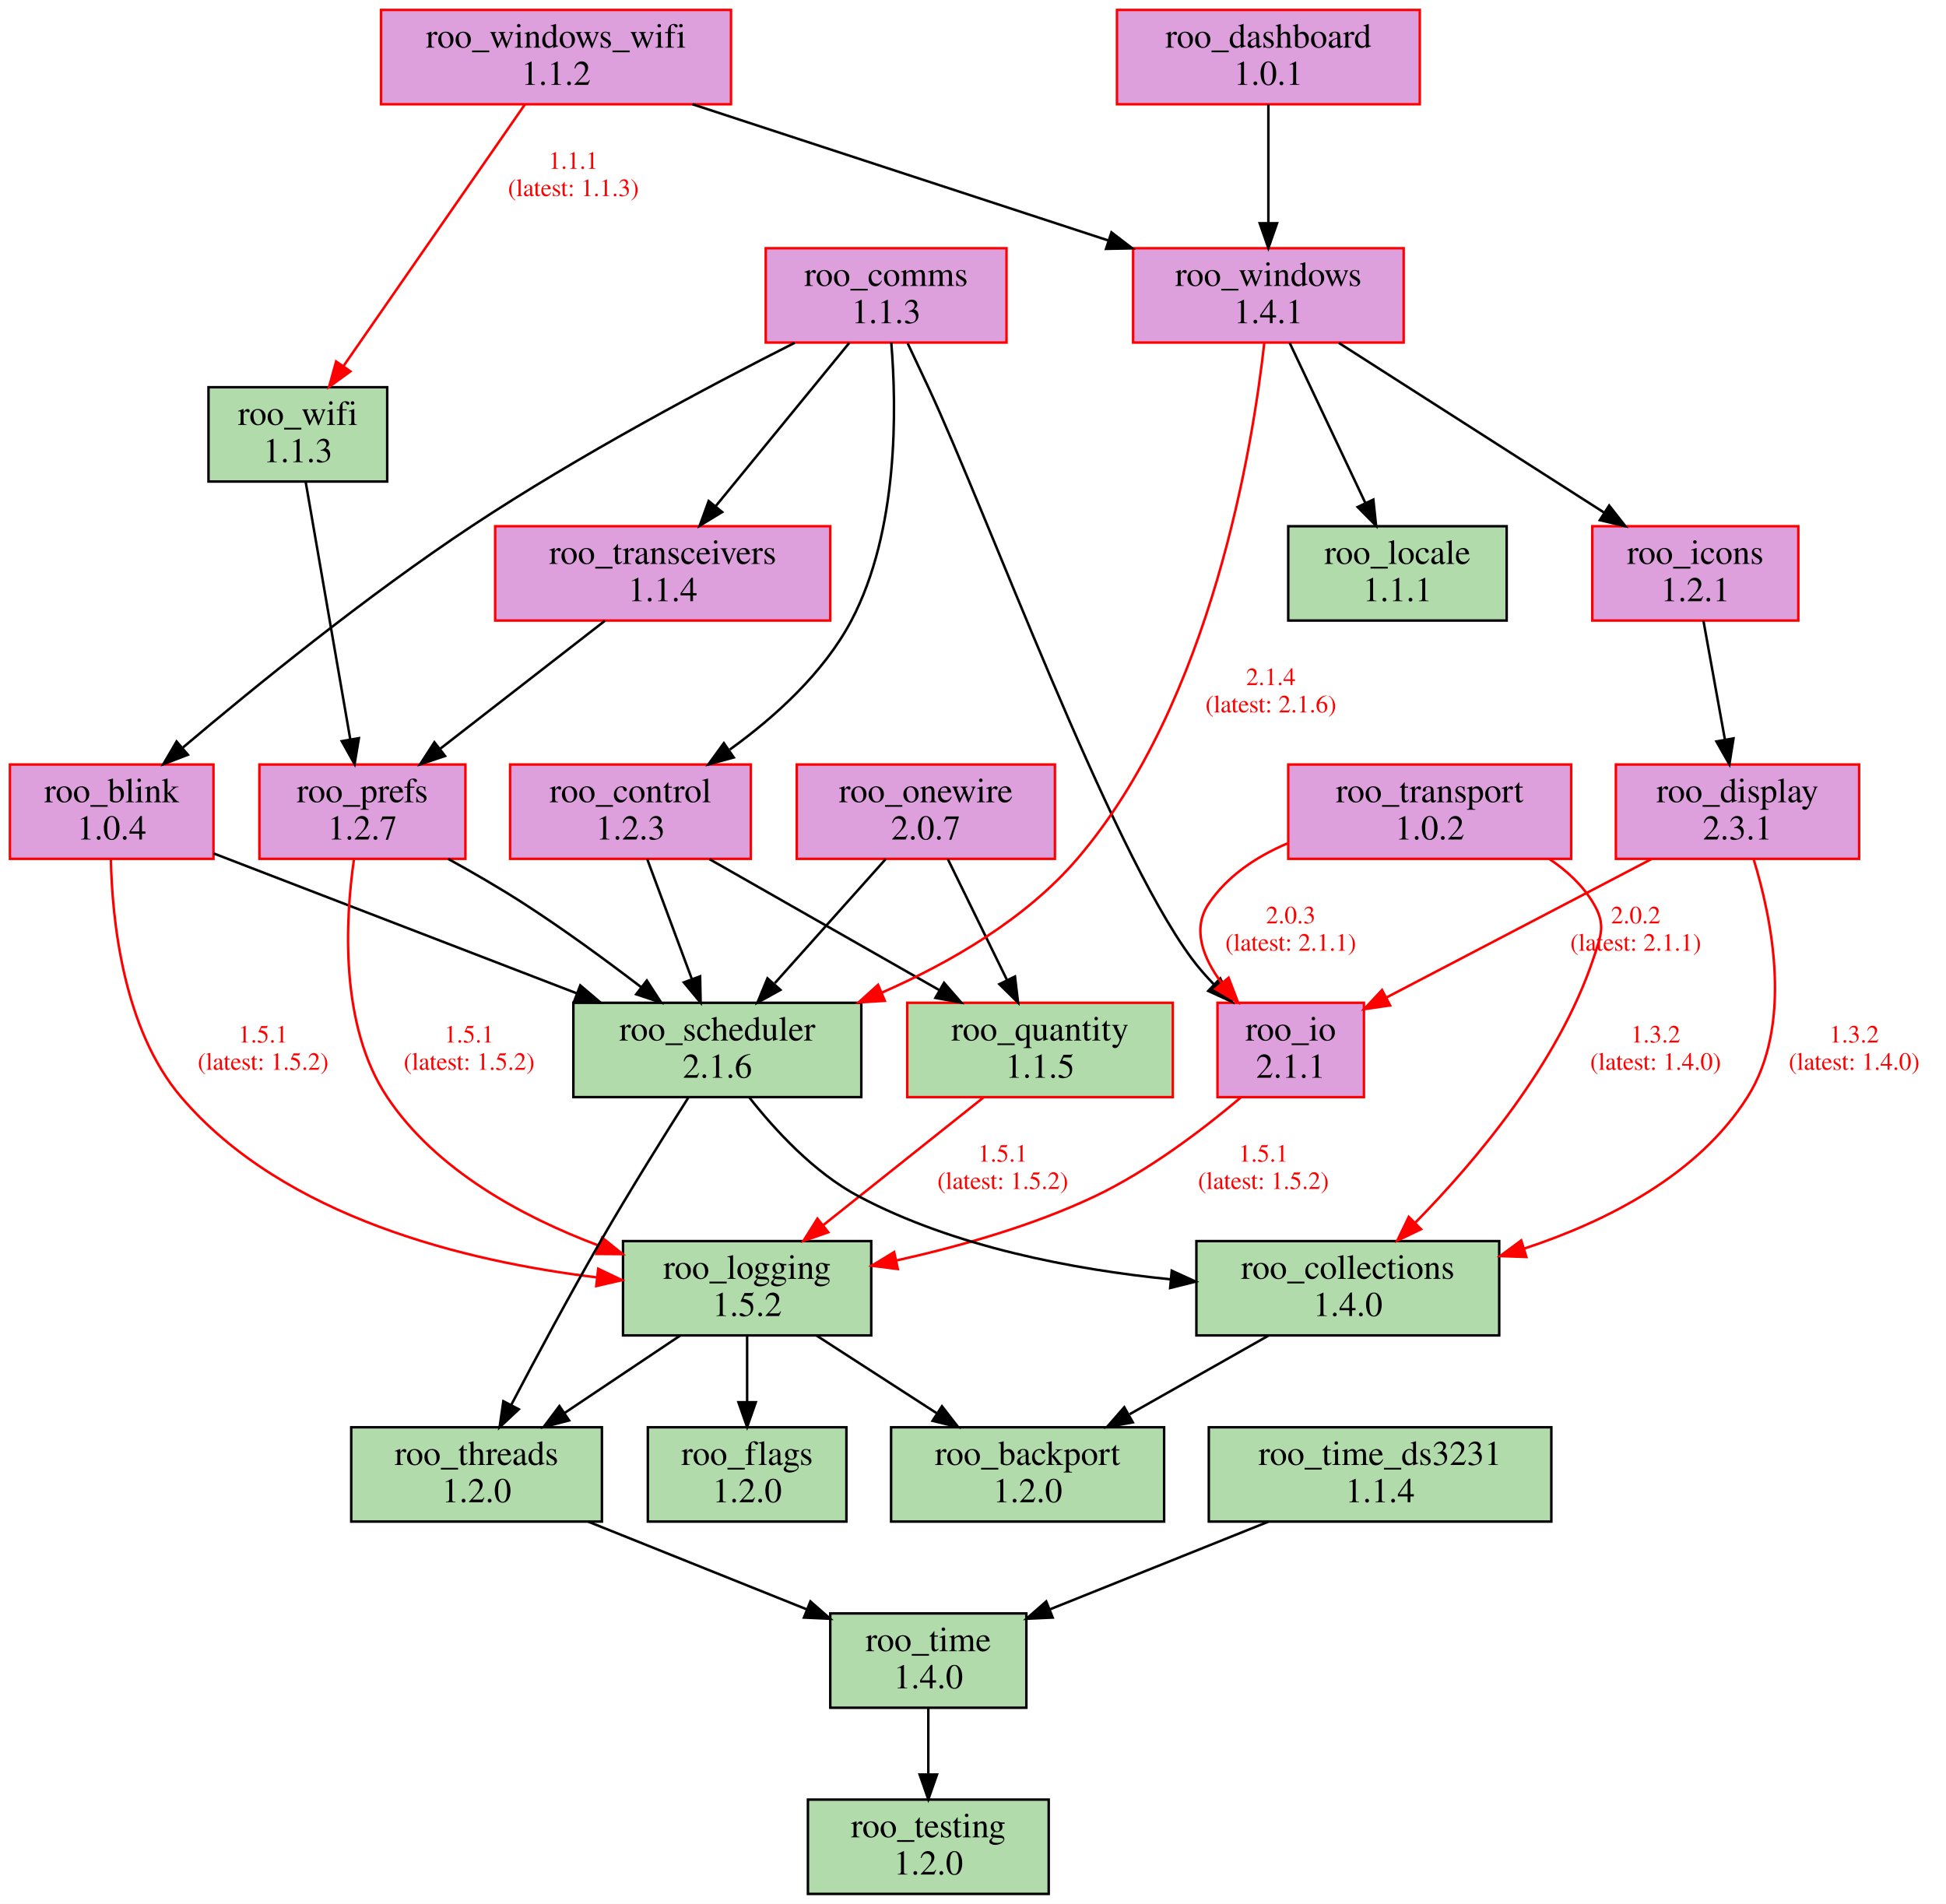
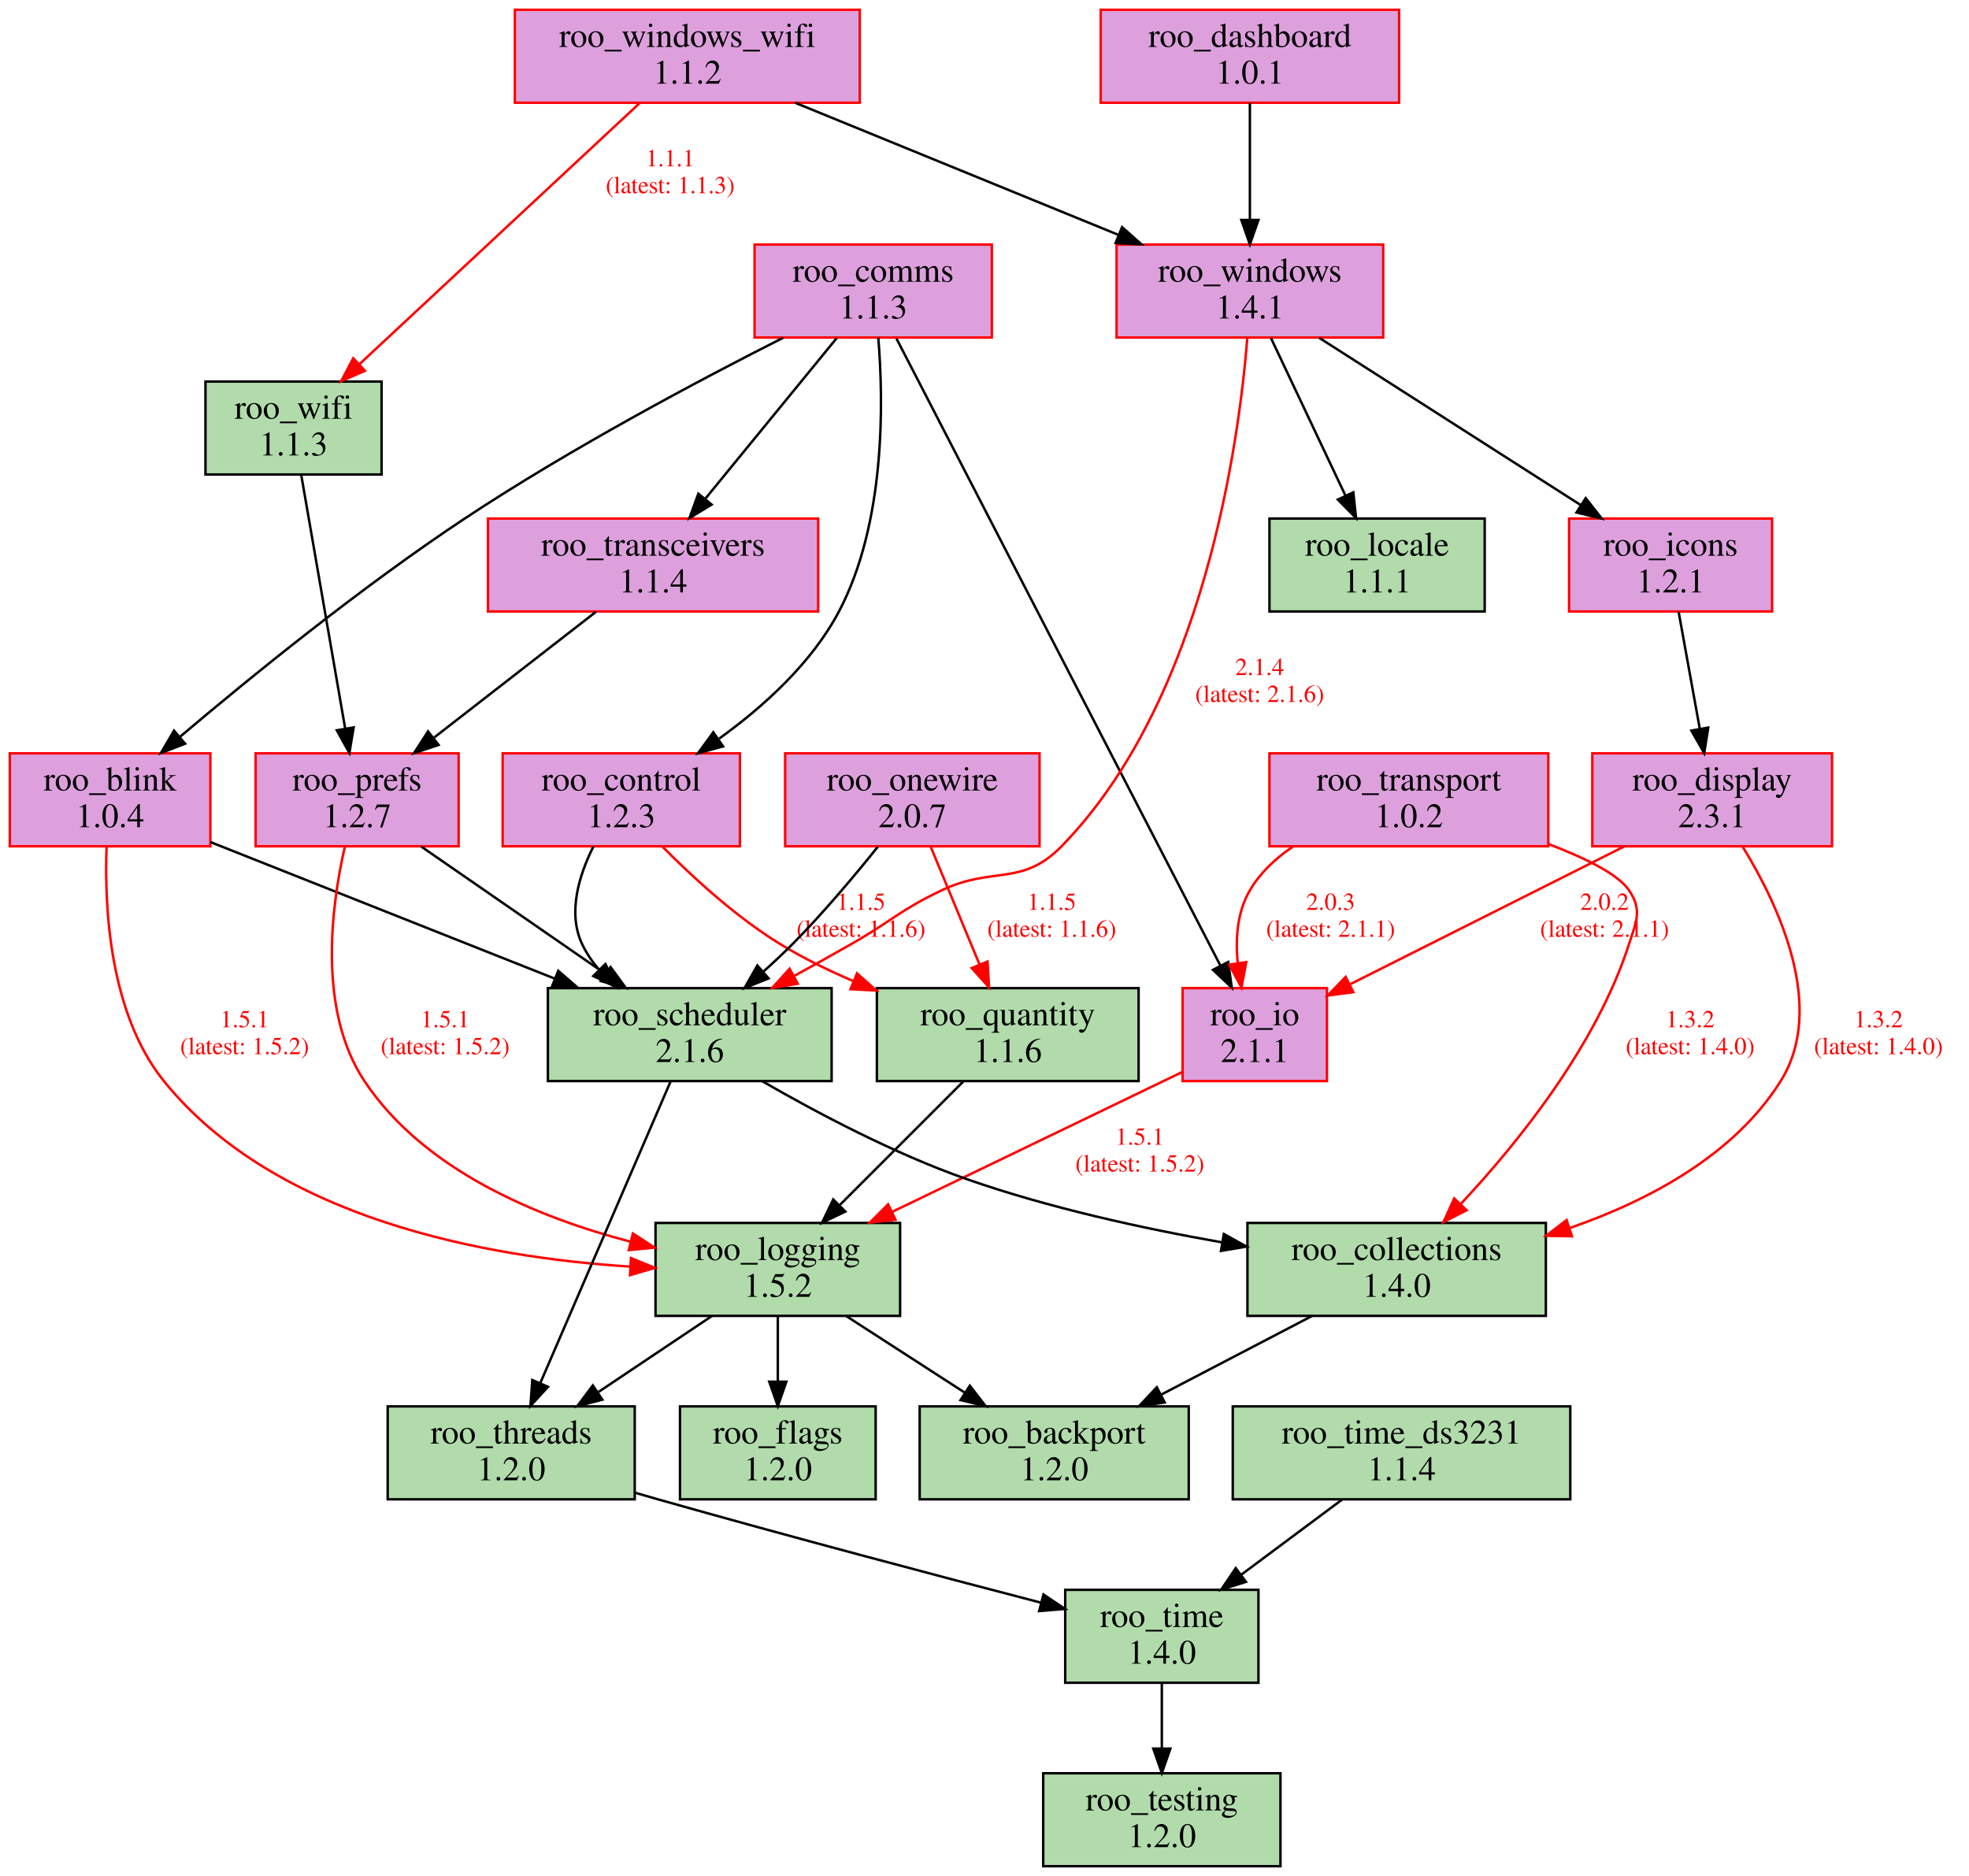
- <svg xmlns="http://www.w3.org/2000/svg" width="784pt" height="767pt" viewBox="0.00 0.00 784.00 767.00">
+ <svg xmlns="http://www.w3.org/2000/svg" width="805pt" height="767pt" viewBox="0.00 0.00 805.00 767.00">
  <g id="graph0" class="graph" transform="scale(1 1) rotate(0) translate(4 763)">
-     <polygon fill="white" stroke="transparent" points="-4,4 -4,-763 780,-763 780,4 -4,4" />
+     <polygon fill="white" stroke="transparent" points="-4,4 -4,-763 801,-763 801,4 -4,4" />
    <g id="node1" class="node">
-       <polygon fill="#b1dbab" stroke="black" points="465,-188 355,-188 355,-150 465,-150 465,-188" />
-       <text text-anchor="middle" x="410" y="-172.8" font-family="Times,serif" font-size="14.00">roo_backport</text>
-       <text text-anchor="middle" x="410" y="-157.8" font-family="Times,serif" font-size="14.00">1.2.0</text>
+       <polygon fill="#b1dbab" stroke="black" points="482,-188 372,-188 372,-150 482,-150 482,-188" />
+       <text text-anchor="middle" x="427" y="-172.8" font-family="Times,serif" font-size="14.00">roo_backport</text>
+       <text text-anchor="middle" x="427" y="-157.8" font-family="Times,serif" font-size="14.00">1.2.0</text>
    </g>
    <g id="node2" class="node">
      <polygon fill="plum" stroke="red" points="82,-455 0,-455 0,-417 82,-417 82,-455" />
      <text text-anchor="middle" x="41" y="-439.8" font-family="Times,serif" font-size="14.00">roo_blink</text>
      <text text-anchor="middle" x="41" y="-424.8" font-family="Times,serif" font-size="14.00">1.0.4</text>
    </g>
    <g id="node12" class="node">
-       <polygon fill="#b1dbab" stroke="black" points="347,-263 247,-263 247,-225 347,-225 347,-263" />
-       <text text-anchor="middle" x="297" y="-247.8" font-family="Times,serif" font-size="14.00">roo_logging</text>
-       <text text-anchor="middle" x="297" y="-232.8" font-family="Times,serif" font-size="14.00">1.5.2</text>
+       <polygon fill="#b1dbab" stroke="black" points="364,-263 264,-263 264,-225 364,-225 364,-263" />
+       <text text-anchor="middle" x="314" y="-247.8" font-family="Times,serif" font-size="14.00">roo_logging</text>
+       <text text-anchor="middle" x="314" y="-232.8" font-family="Times,serif" font-size="14.00">1.5.2</text>
    </g>
    <g id="edge1" class="edge">
-       <path fill="none" stroke="red" d="M40.66,-416.97C41.16,-392.43 45.58,-348.44 69,-321 110.52,-272.36 184.06,-254.72 236.39,-248.39" />
-       <polygon fill="red" stroke="red" points="237,-251.85 246.56,-247.27 236.23,-244.89 237,-251.85" />
-       <text text-anchor="middle" x="102" y="-343" font-family="Times,serif" font-size="10.00" fill="red">1.5.1</text>
-       <text text-anchor="middle" x="102" y="-332" font-family="Times,serif" font-size="10.00" fill="red">(latest: 1.5.2)</text>
+       <path fill="none" stroke="red" d="M39.57,-416.64C38.67,-392.13 40.71,-348.6 63,-321 108.69,-264.45 195.02,-248.88 253.53,-245.16" />
+       <polygon fill="red" stroke="red" points="253.95,-248.65 263.75,-244.62 253.58,-241.66 253.95,-248.65" />
+       <text text-anchor="middle" x="96" y="-343" font-family="Times,serif" font-size="10.00" fill="red">1.5.1</text>
+       <text text-anchor="middle" x="96" y="-332" font-family="Times,serif" font-size="10.00" fill="red">(latest: 1.5.2)</text>
    </g>
    <g id="node16" class="node">
-       <polygon fill="#b1dbab" stroke="black" points="343,-359 227,-359 227,-321 343,-321 343,-359" />
-       <text text-anchor="middle" x="285" y="-343.8" font-family="Times,serif" font-size="14.00">roo_scheduler</text>
-       <text text-anchor="middle" x="285" y="-328.8" font-family="Times,serif" font-size="14.00">2.1.6</text>
+       <polygon fill="#b1dbab" stroke="black" points="336,-359 220,-359 220,-321 336,-321 336,-359" />
+       <text text-anchor="middle" x="278" y="-343.8" font-family="Times,serif" font-size="14.00">roo_scheduler</text>
+       <text text-anchor="middle" x="278" y="-328.8" font-family="Times,serif" font-size="14.00">2.1.6</text>
    </g>
    <g id="edge2" class="edge">
-       <path fill="none" stroke="black" d="M82.12,-419.16C122.23,-403.71 183.57,-380.08 228.3,-362.84" />
-       <polygon fill="black" stroke="black" points="229.79,-366.02 237.86,-359.16 227.27,-359.49 229.79,-366.02" />
+       <path fill="none" stroke="black" d="M82.01,-418.73C120.93,-403.3 179.72,-379.98 222.75,-362.91" />
+       <polygon fill="black" stroke="black" points="224.23,-366.09 232.23,-359.15 221.65,-359.59 224.23,-366.09" />
    </g>
    <g id="node3" class="node">
-       <polygon fill="#b1dbab" stroke="black" points="600,-263 478,-263 478,-225 600,-225 600,-263" />
-       <text text-anchor="middle" x="539" y="-247.8" font-family="Times,serif" font-size="14.00">roo_collections</text>
-       <text text-anchor="middle" x="539" y="-232.8" font-family="Times,serif" font-size="14.00">1.4.0</text>
+       <polygon fill="#b1dbab" stroke="black" points="628,-263 506,-263 506,-225 628,-225 628,-263" />
+       <text text-anchor="middle" x="567" y="-247.8" font-family="Times,serif" font-size="14.00">roo_collections</text>
+       <text text-anchor="middle" x="567" y="-232.8" font-family="Times,serif" font-size="14.00">1.4.0</text>
    </g>
    <g id="edge3" class="edge">
-       <path fill="none" stroke="black" d="M507.11,-224.96C490.21,-215.39 469.26,-203.53 451.14,-193.28" />
-       <polygon fill="black" stroke="black" points="452.39,-189.97 441.97,-188.09 448.95,-196.06 452.39,-189.97" />
+       <path fill="none" stroke="black" d="M532.39,-224.96C513.72,-215.22 490.47,-203.1 470.57,-192.72" />
+       <polygon fill="black" stroke="black" points="472.18,-189.61 461.69,-188.09 468.94,-195.82 472.18,-189.61" />
    </g>
    <g id="node4" class="node">
      <polygon fill="plum" stroke="red" points="401.5,-663 304.5,-663 304.5,-625 401.5,-625 401.5,-663" />
      <text text-anchor="middle" x="353" y="-647.8" font-family="Times,serif" font-size="14.00">roo_comms</text>
      <text text-anchor="middle" x="353" y="-632.8" font-family="Times,serif" font-size="14.00">1.1.3</text>
    </g>
    <g id="edge4" class="edge">
      <path fill="none" stroke="black" d="M316.17,-624.9C281.65,-607.44 229.05,-579.51 186,-551 143.72,-523 98.26,-486.02 69.73,-461.88" />
      <polygon fill="black" stroke="black" points="71.68,-458.94 61.8,-455.13 67.15,-464.27 71.68,-458.94" />
    </g>
    <g id="node5" class="node">
      <polygon fill="plum" stroke="red" points="298.5,-455 201.5,-455 201.5,-417 298.5,-417 298.5,-455" />
      <text text-anchor="middle" x="250" y="-439.8" font-family="Times,serif" font-size="14.00">roo_control</text>
      <text text-anchor="middle" x="250" y="-424.8" font-family="Times,serif" font-size="14.00">1.2.3</text>
    </g>
    <g id="edge5" class="edge">
      <path fill="none" stroke="black" d="M355.07,-624.98C357.25,-598.73 358.07,-549.14 339,-513 327.83,-491.84 308.11,-474.07 290.07,-461.05" />
      <polygon fill="black" stroke="black" points="291.61,-457.85 281.39,-455.04 287.62,-463.61 291.61,-457.85" />
    </g>
    <g id="node10" class="node">
-       <polygon fill="plum" stroke="red" points="545.5,-359 486.5,-359 486.5,-321 545.5,-321 545.5,-359" />
-       <text text-anchor="middle" x="516" y="-343.8" font-family="Times,serif" font-size="14.00">roo_io</text>
-       <text text-anchor="middle" x="516" y="-328.8" font-family="Times,serif" font-size="14.00">2.1.1</text>
+       <polygon fill="plum" stroke="red" points="538.5,-359 479.5,-359 479.5,-321 538.5,-321 538.5,-359" />
+       <text text-anchor="middle" x="509" y="-343.8" font-family="Times,serif" font-size="14.00">roo_io</text>
+       <text text-anchor="middle" x="509" y="-328.8" font-family="Times,serif" font-size="14.00">2.1.1</text>
    </g>
    <g id="edge6" class="edge">
-       <path fill="none" stroke="black" d="M361.68,-624.7C364.36,-619.03 367.31,-612.76 370,-607 393.79,-556 442.62,-422.31 476,-377 478.69,-373.35 481.8,-369.78 485.07,-366.41" />
-       <polygon fill="black" stroke="black" points="487.62,-368.82 492.4,-359.36 482.77,-363.77 487.62,-368.82" />
+       <path fill="none" stroke="black" d="M362.52,-624.56C389.02,-573.26 463.71,-428.67 494.97,-368.16" />
+       <polygon fill="black" stroke="black" points="498.12,-369.69 499.6,-359.2 491.9,-366.47 498.12,-369.69" />
    </g>
    <g id="node21" class="node">
      <polygon fill="plum" stroke="red" points="330.5,-551 195.5,-551 195.5,-513 330.5,-513 330.5,-551" />
      <text text-anchor="middle" x="263" y="-535.8" font-family="Times,serif" font-size="14.00">roo_transceivers</text>
      <text text-anchor="middle" x="263" y="-520.8" font-family="Times,serif" font-size="14.00">1.1.4</text>
    </g>
    <g id="edge7" class="edge">
      <path fill="none" stroke="black" d="M338.14,-624.84C323.48,-606.92 300.93,-579.36 284.36,-559.1" />
      <polygon fill="black" stroke="black" points="286.93,-556.71 277.88,-551.19 281.51,-561.15 286.93,-556.71" />
    </g>
    <g id="node15" class="node">
-       <polygon fill="#b1dbab" stroke="red" points="468.5,-359 361.5,-359 361.5,-321 468.5,-321 468.5,-359" />
-       <text text-anchor="middle" x="415" y="-343.8" font-family="Times,serif" font-size="14.00">roo_quantity</text>
-       <text text-anchor="middle" x="415" y="-328.8" font-family="Times,serif" font-size="14.00">1.1.5</text>
+       <polygon fill="#b1dbab" stroke="black" points="461.5,-359 354.5,-359 354.5,-321 461.5,-321 461.5,-359" />
+       <text text-anchor="middle" x="408" y="-343.8" font-family="Times,serif" font-size="14.00">roo_quantity</text>
+       <text text-anchor="middle" x="408" y="-328.8" font-family="Times,serif" font-size="14.00">1.1.6</text>
    </g>
    <g id="edge8" class="edge">
-       <path fill="none" stroke="black" d="M281.81,-416.88C308.18,-401.86 345.82,-380.41 374.36,-364.15" />
-       <polygon fill="black" stroke="black" points="376.33,-367.06 383.28,-359.07 372.86,-360.98 376.33,-367.06" />
+       <path fill="none" stroke="red" d="M266.82,-416.87C279.19,-404.36 296.94,-388.05 315,-377 324.27,-371.33 334.59,-366.27 344.88,-361.87" />
+       <polygon fill="red" stroke="red" points="346.37,-365.05 354.3,-358.02 343.72,-358.57 346.37,-365.05" />
+       <text text-anchor="middle" x="348" y="-391" font-family="Times,serif" font-size="10.00" fill="red">1.1.5</text>
+       <text text-anchor="middle" x="348" y="-380" font-family="Times,serif" font-size="10.00" fill="red">(latest: 1.1.6)</text>
    </g>
    <g id="edge9" class="edge">
-       <path fill="none" stroke="black" d="M256.75,-416.88C261.83,-403.22 268.89,-384.26 274.68,-368.71" />
-       <polygon fill="black" stroke="black" points="278.06,-369.66 278.27,-359.07 271.5,-367.22 278.06,-369.66" />
+       <path fill="none" stroke="black" d="M238.61,-416.92C232.74,-405.18 227.96,-389.74 234,-377 235.76,-373.29 238.1,-369.84 240.8,-366.66" />
+       <polygon fill="black" stroke="black" points="243.53,-368.87 248.1,-359.31 238.57,-363.94 243.53,-368.87" />
    </g>
    <g id="node6" class="node">
      <polygon fill="plum" stroke="red" points="568,-759 446,-759 446,-721 568,-721 568,-759" />
      <text text-anchor="middle" x="507" y="-743.8" font-family="Times,serif" font-size="14.00">roo_dashboard</text>
      <text text-anchor="middle" x="507" y="-728.8" font-family="Times,serif" font-size="14.00">1.0.1</text>
    </g>
    <g id="node24" class="node">
      <polygon fill="plum" stroke="red" points="561.5,-663 452.5,-663 452.5,-625 561.5,-625 561.5,-663" />
      <text text-anchor="middle" x="507" y="-647.8" font-family="Times,serif" font-size="14.00">roo_windows</text>
      <text text-anchor="middle" x="507" y="-632.8" font-family="Times,serif" font-size="14.00">1.4.1</text>
    </g>
    <g id="edge10" class="edge">
      <path fill="none" stroke="black" d="M507,-720.88C507,-707.35 507,-688.62 507,-673.15" />
      <polygon fill="black" stroke="black" points="510.5,-673.07 507,-663.07 503.5,-673.07 510.5,-673.07" />
    </g>
    <g id="node7" class="node">
      <polygon fill="plum" stroke="red" points="745,-455 647,-455 647,-417 745,-417 745,-455" />
      <text text-anchor="middle" x="696" y="-439.8" font-family="Times,serif" font-size="14.00">roo_display</text>
      <text text-anchor="middle" x="696" y="-424.8" font-family="Times,serif" font-size="14.00">2.3.1</text>
    </g>
    <g id="edge11" class="edge">
-       <path fill="none" stroke="red" d="M702.52,-416.78C709.87,-392.8 718.55,-350.27 700,-321 680.12,-289.63 643.44,-270.97 610.11,-259.99" />
-       <polygon fill="red" stroke="red" points="610.94,-256.59 600.35,-256.96 608.87,-263.27 610.94,-256.59" />
-       <text text-anchor="middle" x="743" y="-343" font-family="Times,serif" font-size="10.00" fill="red">1.3.2</text>
-       <text text-anchor="middle" x="743" y="-332" font-family="Times,serif" font-size="10.00" fill="red">(latest: 1.4.0)</text>
+       <path fill="none" stroke="red" d="M708.58,-416.65C723.13,-392.91 742.84,-351.04 724,-321 704.98,-290.66 670.02,-272.13 637.92,-260.98" />
+       <polygon fill="red" stroke="red" points="638.66,-257.54 628.07,-257.75 636.48,-264.19 638.66,-257.54" />
+       <text text-anchor="middle" x="764" y="-343" font-family="Times,serif" font-size="10.00" fill="red">1.3.2</text>
+       <text text-anchor="middle" x="764" y="-332" font-family="Times,serif" font-size="10.00" fill="red">(latest: 1.4.0)</text>
    </g>
    <g id="edge12" class="edge">
-       <path fill="none" stroke="red" d="M661.29,-416.88C630.7,-400.9 586.2,-377.66 554.52,-361.11" />
-       <polygon fill="red" stroke="red" points="556.02,-357.95 545.53,-356.42 552.78,-364.16 556.02,-357.95" />
-       <text text-anchor="middle" x="655" y="-391" font-family="Times,serif" font-size="10.00" fill="red">2.0.2</text>
-       <text text-anchor="middle" x="655" y="-380" font-family="Times,serif" font-size="10.00" fill="red">(latest: 2.1.1)</text>
+       <path fill="none" stroke="red" d="M659.94,-416.88C627.87,-400.75 581.08,-377.23 548.12,-360.66" />
+       <polygon fill="red" stroke="red" points="549.29,-357.34 538.79,-355.97 546.15,-363.59 549.29,-357.34" />
+       <text text-anchor="middle" x="652" y="-391" font-family="Times,serif" font-size="10.00" fill="red">2.0.2</text>
+       <text text-anchor="middle" x="652" y="-380" font-family="Times,serif" font-size="10.00" fill="red">(latest: 2.1.1)</text>
    </g>
    <g id="node8" class="node">
-       <polygon fill="#b1dbab" stroke="black" points="337,-188 257,-188 257,-150 337,-150 337,-188" />
-       <text text-anchor="middle" x="297" y="-172.8" font-family="Times,serif" font-size="14.00">roo_flags</text>
-       <text text-anchor="middle" x="297" y="-157.8" font-family="Times,serif" font-size="14.00">1.2.0</text>
+       <polygon fill="#b1dbab" stroke="black" points="354,-188 274,-188 274,-150 354,-150 354,-188" />
+       <text text-anchor="middle" x="314" y="-172.8" font-family="Times,serif" font-size="14.00">roo_flags</text>
+       <text text-anchor="middle" x="314" y="-157.8" font-family="Times,serif" font-size="14.00">1.2.0</text>
    </g>
    <g id="node9" class="node">
      <polygon fill="plum" stroke="red" points="720.5,-551 637.5,-551 637.5,-513 720.5,-513 720.5,-551" />
      <text text-anchor="middle" x="679" y="-535.8" font-family="Times,serif" font-size="14.00">roo_icons</text>
      <text text-anchor="middle" x="679" y="-520.8" font-family="Times,serif" font-size="14.00">1.2.1</text>
    </g>
    <g id="edge13" class="edge">
      <path fill="none" stroke="black" d="M682.28,-512.88C684.72,-499.35 688.11,-480.62 690.91,-465.15" />
      <polygon fill="black" stroke="black" points="694.4,-465.53 692.73,-455.07 687.51,-464.29 694.4,-465.53" />
    </g>
    <g id="edge14" class="edge">
-       <path fill="none" stroke="red" d="M495.94,-320.89C480.75,-308.06 458.83,-291.35 437,-281 411.97,-269.14 382.51,-260.82 357.08,-255.18" />
-       <polygon fill="red" stroke="red" points="357.7,-251.74 347.19,-253.08 356.24,-258.58 357.7,-251.74" />
-       <text text-anchor="middle" x="505" y="-295" font-family="Times,serif" font-size="10.00" fill="red">1.5.1</text>
-       <text text-anchor="middle" x="505" y="-284" font-family="Times,serif" font-size="10.00" fill="red">(latest: 1.5.2)</text>
+       <path fill="none" stroke="red" d="M479.38,-324.72C447.85,-309.52 397.52,-285.26 360.66,-267.49" />
+       <polygon fill="red" stroke="red" points="362.12,-264.31 351.6,-263.12 359.08,-270.62 362.12,-264.31" />
+       <text text-anchor="middle" x="462" y="-295" font-family="Times,serif" font-size="10.00" fill="red">1.5.1</text>
+       <text text-anchor="middle" x="462" y="-284" font-family="Times,serif" font-size="10.00" fill="red">(latest: 1.5.2)</text>
    </g>
    <g id="node11" class="node">
      <polygon fill="#b1dbab" stroke="black" points="603,-551 515,-551 515,-513 603,-513 603,-551" />
      <text text-anchor="middle" x="559" y="-535.8" font-family="Times,serif" font-size="14.00">roo_locale</text>
      <text text-anchor="middle" x="559" y="-520.8" font-family="Times,serif" font-size="14.00">1.1.1</text>
    </g>
    <g id="edge15" class="edge">
-       <path fill="none" stroke="black" d="M324.93,-224.96C339.6,-215.48 357.76,-203.75 373.52,-193.57" />
-       <polygon fill="black" stroke="black" points="375.5,-196.46 382,-188.09 371.7,-190.58 375.5,-196.46" />
+       <path fill="none" stroke="black" d="M341.93,-224.96C356.6,-215.48 374.76,-203.75 390.52,-193.57" />
+       <polygon fill="black" stroke="black" points="392.5,-196.46 399,-188.09 388.7,-190.58 392.5,-196.46" />
    </g>
    <g id="edge16" class="edge">
-       <path fill="none" stroke="black" d="M297,-224.96C297,-216.88 297,-207.18 297,-198.18" />
-       <polygon fill="black" stroke="black" points="300.5,-198.09 297,-188.09 293.5,-198.09 300.5,-198.09" />
+       <path fill="none" stroke="black" d="M314,-224.96C314,-216.88 314,-207.18 314,-198.18" />
+       <polygon fill="black" stroke="black" points="317.5,-198.09 314,-188.09 310.5,-198.09 317.5,-198.09" />
    </g>
    <g id="node18" class="node">
-       <polygon fill="#b1dbab" stroke="black" points="238.5,-188 137.5,-188 137.5,-150 238.5,-150 238.5,-188" />
-       <text text-anchor="middle" x="188" y="-172.8" font-family="Times,serif" font-size="14.00">roo_threads</text>
-       <text text-anchor="middle" x="188" y="-157.8" font-family="Times,serif" font-size="14.00">1.2.0</text>
+       <polygon fill="#b1dbab" stroke="black" points="255.5,-188 154.5,-188 154.5,-150 255.5,-150 255.5,-188" />
+       <text text-anchor="middle" x="205" y="-172.8" font-family="Times,serif" font-size="14.00">roo_threads</text>
+       <text text-anchor="middle" x="205" y="-157.8" font-family="Times,serif" font-size="14.00">1.2.0</text>
    </g>
    <g id="edge17" class="edge">
-       <path fill="none" stroke="black" d="M270.06,-224.96C256.04,-215.57 238.72,-203.97 223.61,-193.85" />
-       <polygon fill="black" stroke="black" points="225.27,-190.75 215.01,-188.09 221.37,-196.56 225.27,-190.75" />
+       <path fill="none" stroke="black" d="M287.06,-224.96C273.04,-215.57 255.72,-203.97 240.61,-193.85" />
+       <polygon fill="black" stroke="black" points="242.27,-190.75 232.01,-188.09 238.37,-196.56 242.27,-190.75" />
    </g>
    <g id="node13" class="node">
      <polygon fill="plum" stroke="red" points="421,-455 317,-455 317,-417 421,-417 421,-455" />
      <text text-anchor="middle" x="369" y="-439.8" font-family="Times,serif" font-size="14.00">roo_onewire</text>
      <text text-anchor="middle" x="369" y="-424.8" font-family="Times,serif" font-size="14.00">2.0.7</text>
    </g>
    <g id="edge19" class="edge">
-       <path fill="none" stroke="black" d="M377.87,-416.88C384.61,-403.09 394.01,-383.9 401.66,-368.26" />
-       <polygon fill="black" stroke="black" points="404.91,-369.59 406.16,-359.07 398.62,-366.51 404.91,-369.59" />
+       <path fill="none" stroke="red" d="M376.45,-416.97C381.18,-405.52 387.44,-390.39 393,-377 394.12,-374.3 395.29,-371.49 396.46,-368.69" />
+       <polygon fill="red" stroke="red" points="399.75,-369.89 400.36,-359.31 393.28,-367.2 399.75,-369.89" />
+       <text text-anchor="middle" x="426" y="-391" font-family="Times,serif" font-size="10.00" fill="red">1.1.5</text>
+       <text text-anchor="middle" x="426" y="-380" font-family="Times,serif" font-size="10.00" fill="red">(latest: 1.1.6)</text>
    </g>
    <g id="edge18" class="edge">
-       <path fill="none" stroke="black" d="M352.8,-416.88C340.14,-402.7 322.36,-382.81 308.18,-366.94" />
-       <polygon fill="black" stroke="black" points="310.42,-364.19 301.15,-359.07 305.2,-368.86 310.42,-364.19" />
+       <path fill="none" stroke="black" d="M354.91,-416.84C345.48,-405.07 332.54,-389.63 320,-377 316.29,-373.26 312.24,-369.47 308.17,-365.83" />
+       <polygon fill="black" stroke="black" points="310.23,-362.98 300.39,-359.04 305.63,-368.26 310.23,-362.98" />
    </g>
    <g id="node14" class="node">
      <polygon fill="plum" stroke="red" points="183.5,-455 100.5,-455 100.5,-417 183.5,-417 183.5,-455" />
      <text text-anchor="middle" x="142" y="-439.8" font-family="Times,serif" font-size="14.00">roo_prefs</text>
      <text text-anchor="middle" x="142" y="-424.8" font-family="Times,serif" font-size="14.00">1.2.7</text>
    </g>
    <g id="edge20" class="edge">
-       <path fill="none" stroke="red" d="M138.58,-416.67C135.13,-392.58 132.72,-349.93 152,-321 171.62,-291.55 206.47,-272.77 237.08,-261.24" />
-       <polygon fill="red" stroke="red" points="238.6,-264.41 246.84,-257.75 236.25,-257.82 238.6,-264.41" />
-       <text text-anchor="middle" x="185" y="-343" font-family="Times,serif" font-size="10.00" fill="red">1.5.1</text>
-       <text text-anchor="middle" x="185" y="-332" font-family="Times,serif" font-size="10.00" fill="red">(latest: 1.5.2)</text>
+       <path fill="none" stroke="red" d="M136.95,-416.65C131.45,-392.52 125.8,-349.84 145,-321 169.3,-284.49 215.64,-265.32 253.66,-255.36" />
+       <polygon fill="red" stroke="red" points="254.75,-258.7 263.63,-252.91 253.08,-251.9 254.75,-258.7" />
+       <text text-anchor="middle" x="178" y="-343" font-family="Times,serif" font-size="10.00" fill="red">1.5.1</text>
+       <text text-anchor="middle" x="178" y="-332" font-family="Times,serif" font-size="10.00" fill="red">(latest: 1.5.2)</text>
    </g>
    <g id="edge21" class="edge">
-       <path fill="none" stroke="black" d="M176.57,-416.97C186.55,-411.47 197.35,-405.22 207,-399 223.12,-388.61 240.31,-376 254.44,-365.21" />
-       <polygon fill="black" stroke="black" points="256.59,-367.97 262.37,-359.09 252.31,-362.43 256.59,-367.97" />
+       <path fill="none" stroke="black" d="M168.22,-416.88C189.67,-402.05 220.17,-380.97 243.58,-364.79" />
+       <polygon fill="black" stroke="black" points="245.62,-367.63 251.86,-359.07 241.64,-361.88 245.62,-367.63" />
    </g>
    <g id="edge22" class="edge">
-       <path fill="none" stroke="red" d="M392.25,-320.88C373.88,-306.25 347.87,-285.52 327.67,-269.43" />
-       <polygon fill="red" stroke="red" points="329.68,-266.56 319.68,-263.07 325.32,-272.04 329.68,-266.56" />
-       <text text-anchor="middle" x="400" y="-295" font-family="Times,serif" font-size="10.00" fill="red">1.5.1</text>
-       <text text-anchor="middle" x="400" y="-284" font-family="Times,serif" font-size="10.00" fill="red">(latest: 1.5.2)</text>
+       <path fill="none" stroke="black" d="M389.88,-320.88C375.57,-306.57 355.44,-286.44 339.51,-270.51" />
+       <polygon fill="black" stroke="black" points="341.61,-267.66 332.07,-263.07 336.66,-272.61 341.61,-267.66" />
    </g>
    <g id="edge23" class="edge">
-       <path fill="none" stroke="black" d="M297.87,-320.88C308.25,-307.68 324.04,-290.52 342,-281 380.49,-260.6 428.5,-251.54 467.49,-247.61" />
-       <polygon fill="black" stroke="black" points="468.07,-251.08 477.71,-246.68 467.43,-244.1 468.07,-251.08" />
+       <path fill="none" stroke="black" d="M307.69,-320.92C329.92,-308.09 361.46,-291.38 391,-281 424.6,-269.19 463.24,-260.75 495.74,-255.03" />
+       <polygon fill="black" stroke="black" points="496.35,-258.48 505.62,-253.34 495.17,-251.58 496.35,-258.48" />
    </g>
    <g id="edge24" class="edge">
-       <path fill="none" stroke="black" d="M273.29,-320.76C263.58,-305.48 249.56,-283.02 238,-263 225.36,-241.1 211.82,-215.8 202.02,-197.12" />
-       <polygon fill="black" stroke="black" points="205,-195.25 197.27,-188.01 198.79,-198.49 205,-195.25" />
+       <path fill="none" stroke="black" d="M270.19,-320.91C257.43,-291.39 232.05,-232.63 217,-197.78" />
+       <polygon fill="black" stroke="black" points="220.04,-196 212.87,-188.21 213.62,-198.78 220.04,-196" />
    </g>
    <g id="node17" class="node">
-       <polygon fill="#b1dbab" stroke="black" points="418.5,-38 321.5,-38 321.5,0 418.5,0 418.5,-38" />
-       <text text-anchor="middle" x="370" y="-22.8" font-family="Times,serif" font-size="14.00">roo_testing</text>
-       <text text-anchor="middle" x="370" y="-7.8" font-family="Times,serif" font-size="14.00">1.2.0</text>
+       <polygon fill="#b1dbab" stroke="black" points="519.5,-38 422.5,-38 422.5,0 519.5,0 519.5,-38" />
+       <text text-anchor="middle" x="471" y="-22.8" font-family="Times,serif" font-size="14.00">roo_testing</text>
+       <text text-anchor="middle" x="471" y="-7.8" font-family="Times,serif" font-size="14.00">1.2.0</text>
    </g>
    <g id="node19" class="node">
-       <polygon fill="#b1dbab" stroke="black" points="409.5,-113 330.5,-113 330.5,-75 409.5,-75 409.5,-113" />
-       <text text-anchor="middle" x="370" y="-97.8" font-family="Times,serif" font-size="14.00">roo_time</text>
-       <text text-anchor="middle" x="370" y="-82.8" font-family="Times,serif" font-size="14.00">1.4.0</text>
+       <polygon fill="#b1dbab" stroke="black" points="510.5,-113 431.5,-113 431.5,-75 510.5,-75 510.5,-113" />
+       <text text-anchor="middle" x="471" y="-97.8" font-family="Times,serif" font-size="14.00">roo_time</text>
+       <text text-anchor="middle" x="471" y="-82.8" font-family="Times,serif" font-size="14.00">1.4.0</text>
    </g>
    <g id="edge25" class="edge">
-       <path fill="none" stroke="black" d="M232.99,-149.96C259.73,-139.23 293.67,-125.62 321.07,-114.62" />
-       <polygon fill="black" stroke="black" points="322.5,-117.83 330.47,-110.85 319.89,-111.33 322.5,-117.83" />
+       <path fill="none" stroke="black" d="M255.71,-152.67C258.85,-151.76 261.97,-150.86 265,-150 318.3,-134.89 379.68,-118.65 421.49,-107.77" />
+       <polygon fill="black" stroke="black" points="422.61,-111.09 431.41,-105.19 420.85,-104.32 422.61,-111.09" />
    </g>
    <g id="edge26" class="edge">
-       <path fill="none" stroke="black" d="M370,-74.96C370,-66.88 370,-57.18 370,-48.18" />
-       <polygon fill="black" stroke="black" points="373.5,-48.09 370,-38.09 366.5,-48.09 373.5,-48.09" />
+       <path fill="none" stroke="black" d="M471,-74.96C471,-66.88 471,-57.18 471,-48.18" />
+       <polygon fill="black" stroke="black" points="474.5,-48.09 471,-38.09 467.5,-48.09 474.5,-48.09" />
    </g>
    <g id="node20" class="node">
-       <polygon fill="#b1dbab" stroke="black" points="621,-188 483,-188 483,-150 621,-150 621,-188" />
-       <text text-anchor="middle" x="552" y="-172.8" font-family="Times,serif" font-size="14.00">roo_time_ds3231</text>
-       <text text-anchor="middle" x="552" y="-157.8" font-family="Times,serif" font-size="14.00">1.1.4</text>
+       <polygon fill="#b1dbab" stroke="black" points="638,-188 500,-188 500,-150 638,-150 638,-188" />
+       <text text-anchor="middle" x="569" y="-172.8" font-family="Times,serif" font-size="14.00">roo_time_ds3231</text>
+       <text text-anchor="middle" x="569" y="-157.8" font-family="Times,serif" font-size="14.00">1.1.4</text>
    </g>
    <g id="edge27" class="edge">
-       <path fill="none" stroke="black" d="M507.01,-149.96C480.27,-139.23 446.33,-125.62 418.93,-114.62" />
-       <polygon fill="black" stroke="black" points="420.11,-111.33 409.53,-110.85 417.5,-117.83 420.11,-111.33" />
+       <path fill="none" stroke="black" d="M544.78,-149.96C532.29,-140.65 516.89,-129.18 503.4,-119.13" />
+       <polygon fill="black" stroke="black" points="505.4,-116.26 495.29,-113.09 501.21,-121.87 505.4,-116.26" />
    </g>
    <g id="edge28" class="edge">
      <path fill="none" stroke="black" d="M239.67,-512.88C220.75,-498.18 193.92,-477.34 173.17,-461.21" />
      <polygon fill="black" stroke="black" points="175.3,-458.44 165.26,-455.07 171.01,-463.97 175.3,-458.44" />
    </g>
    <g id="node22" class="node">
      <polygon fill="plum" stroke="red" points="629,-455 515,-455 515,-417 629,-417 629,-455" />
      <text text-anchor="middle" x="572" y="-439.8" font-family="Times,serif" font-size="14.00">roo_transport</text>
      <text text-anchor="middle" x="572" y="-424.8" font-family="Times,serif" font-size="14.00">1.0.2</text>
    </g>
    <g id="edge29" class="edge">
-       <path fill="none" stroke="red" d="M620.16,-416.97C627.28,-412.21 633.67,-406.3 638,-399 642.99,-390.59 641.09,-386.28 638,-377 623.88,-334.64 590.25,-294.93 566.11,-270.34" />
-       <polygon fill="red" stroke="red" points="568.5,-267.79 558.95,-263.21 563.56,-272.75 568.5,-267.79" />
-       <text text-anchor="middle" x="663" y="-343" font-family="Times,serif" font-size="10.00" fill="red">1.3.2</text>
-       <text text-anchor="middle" x="663" y="-332" font-family="Times,serif" font-size="10.00" fill="red">(latest: 1.4.0)</text>
+       <path fill="none" stroke="red" d="M629.18,-417.87C644.25,-412.14 657.57,-405.55 662,-399 667.48,-390.9 665,-386.31 662,-377 648.55,-335.29 616.49,-295.64 593.33,-270.88" />
+       <polygon fill="red" stroke="red" points="595.6,-268.19 586.16,-263.38 590.54,-273.03 595.6,-268.19" />
+       <text text-anchor="middle" x="687" y="-343" font-family="Times,serif" font-size="10.00" fill="red">1.3.2</text>
+       <text text-anchor="middle" x="687" y="-332" font-family="Times,serif" font-size="10.00" fill="red">(latest: 1.4.0)</text>
    </g>
    <g id="edge30" class="edge">
-       <path fill="none" stroke="red" d="M514.67,-423.22C502.23,-417.91 490.55,-410.19 483,-399 476.15,-388.84 480.59,-377.18 488.16,-366.99" />
-       <polygon fill="red" stroke="red" points="490.97,-369.09 494.75,-359.19 485.62,-364.57 490.97,-369.09" />
-       <text text-anchor="middle" x="516" y="-391" font-family="Times,serif" font-size="10.00" fill="red">2.0.3</text>
-       <text text-anchor="middle" x="516" y="-380" font-family="Times,serif" font-size="10.00" fill="red">(latest: 2.1.1)</text>
+       <path fill="none" stroke="red" d="M524.55,-416.85C517.54,-412.1 511.26,-406.22 507,-399 501.8,-390.17 501.04,-379.21 502.03,-369.2" />
+       <polygon fill="red" stroke="red" points="505.5,-369.65 503.56,-359.24 498.58,-368.59 505.5,-369.65" />
+       <text text-anchor="middle" x="540" y="-391" font-family="Times,serif" font-size="10.00" fill="red">2.0.3</text>
+       <text text-anchor="middle" x="540" y="-380" font-family="Times,serif" font-size="10.00" fill="red">(latest: 2.1.1)</text>
    </g>
    <g id="node23" class="node">
      <polygon fill="#b1dbab" stroke="black" points="152,-607 80,-607 80,-569 152,-569 152,-607" />
      <text text-anchor="middle" x="116" y="-591.8" font-family="Times,serif" font-size="14.00">roo_wifi</text>
      <text text-anchor="middle" x="116" y="-576.8" font-family="Times,serif" font-size="14.00">1.1.3</text>
    </g>
    <g id="edge31" class="edge">
      <path fill="none" stroke="black" d="M119.14,-568.91C123.61,-543.12 131.85,-495.55 137.12,-465.14" />
      <polygon fill="black" stroke="black" points="140.59,-465.61 138.85,-455.16 133.7,-464.41 140.59,-465.61" />
    </g>
    <g id="edge33" class="edge">
      <path fill="none" stroke="black" d="M535.4,-624.84C564.62,-606.15 610.25,-576.97 642.21,-556.53" />
      <polygon fill="black" stroke="black" points="644.3,-559.34 650.84,-551.01 640.53,-553.45 644.3,-559.34" />
    </g>
    <g id="edge32" class="edge">
      <path fill="none" stroke="black" d="M515.59,-624.84C523.87,-607.32 536.51,-580.58 546.02,-560.47" />
      <polygon fill="black" stroke="black" points="549.29,-561.73 550.4,-551.19 542.96,-558.74 549.29,-561.73" />
    </g>
    <g id="edge34" class="edge">
-       <path fill="none" stroke="red" d="M505.37,-624.95C500.75,-583.51 484.19,-480.28 430,-417 409.24,-392.76 378.79,-375.16 351.14,-363.04" />
-       <polygon fill="red" stroke="red" points="352.47,-359.8 341.89,-359.14 349.75,-366.25 352.47,-359.8" />
-       <text text-anchor="middle" x="508" y="-487" font-family="Times,serif" font-size="10.00" fill="red">2.1.4</text>
-       <text text-anchor="middle" x="508" y="-476" font-family="Times,serif" font-size="10.00" fill="red">(latest: 2.1.6)</text>
+       <path fill="none" stroke="red" d="M505.95,-624.76C502.55,-582.46 488.36,-476.75 430,-417 413.79,-400.4 401.95,-408.97 381,-399 363.73,-390.78 360.62,-386.47 344,-377 336.5,-372.73 328.47,-368.26 320.69,-363.98" />
+       <polygon fill="red" stroke="red" points="322.16,-360.8 311.71,-359.07 318.8,-366.94 322.16,-360.8" />
+       <text text-anchor="middle" x="511" y="-487" font-family="Times,serif" font-size="10.00" fill="red">2.1.4</text>
+       <text text-anchor="middle" x="511" y="-476" font-family="Times,serif" font-size="10.00" fill="red">(latest: 2.1.6)</text>
    </g>
    <g id="node25" class="node">
-       <polygon fill="plum" stroke="red" points="290.5,-759 149.5,-759 149.5,-721 290.5,-721 290.5,-759" />
-       <text text-anchor="middle" x="220" y="-743.8" font-family="Times,serif" font-size="14.00">roo_windows_wifi</text>
-       <text text-anchor="middle" x="220" y="-728.8" font-family="Times,serif" font-size="14.00">1.1.2</text>
+       <polygon fill="plum" stroke="red" points="347.5,-759 206.5,-759 206.5,-721 347.5,-721 347.5,-759" />
+       <text text-anchor="middle" x="277" y="-743.8" font-family="Times,serif" font-size="14.00">roo_windows_wifi</text>
+       <text text-anchor="middle" x="277" y="-728.8" font-family="Times,serif" font-size="14.00">1.1.2</text>
    </g>
    <g id="edge35" class="edge">
-       <path fill="none" stroke="red" d="M207.46,-720.91C189.26,-694.67 155.44,-645.88 134.41,-615.56" />
-       <polygon fill="red" stroke="red" points="137.16,-613.38 128.59,-607.16 131.41,-617.37 137.16,-613.38" />
-       <text text-anchor="middle" x="227" y="-695" font-family="Times,serif" font-size="10.00" fill="red">1.1.1</text>
-       <text text-anchor="middle" x="227" y="-684" font-family="Times,serif" font-size="10.00" fill="red">(latest: 1.1.3)</text>
+       <path fill="none" stroke="red" d="M257.58,-720.91C228.93,-694.22 175.25,-644.2 142.85,-614.01" />
+       <polygon fill="red" stroke="red" points="145.19,-611.41 135.49,-607.16 140.42,-616.54 145.19,-611.41" />
+       <text text-anchor="middle" x="270" y="-695" font-family="Times,serif" font-size="10.00" fill="red">1.1.1</text>
+       <text text-anchor="middle" x="270" y="-684" font-family="Times,serif" font-size="10.00" fill="red">(latest: 1.1.3)</text>
    </g>
    <g id="edge36" class="edge">
-       <path fill="none" stroke="black" d="M275,-720.99C322.76,-705.34 391.98,-682.67 442.37,-666.17" />
-       <polygon fill="black" stroke="black" points="443.78,-669.39 452.19,-662.95 441.6,-662.74 443.78,-669.39" />
+       <path fill="none" stroke="black" d="M321.07,-720.99C358.75,-705.59 413.09,-683.38 453.3,-666.95" />
+       <polygon fill="black" stroke="black" points="454.75,-670.14 462.68,-663.11 452.1,-663.66 454.75,-670.14" />
    </g>
  </g>
</svg>
